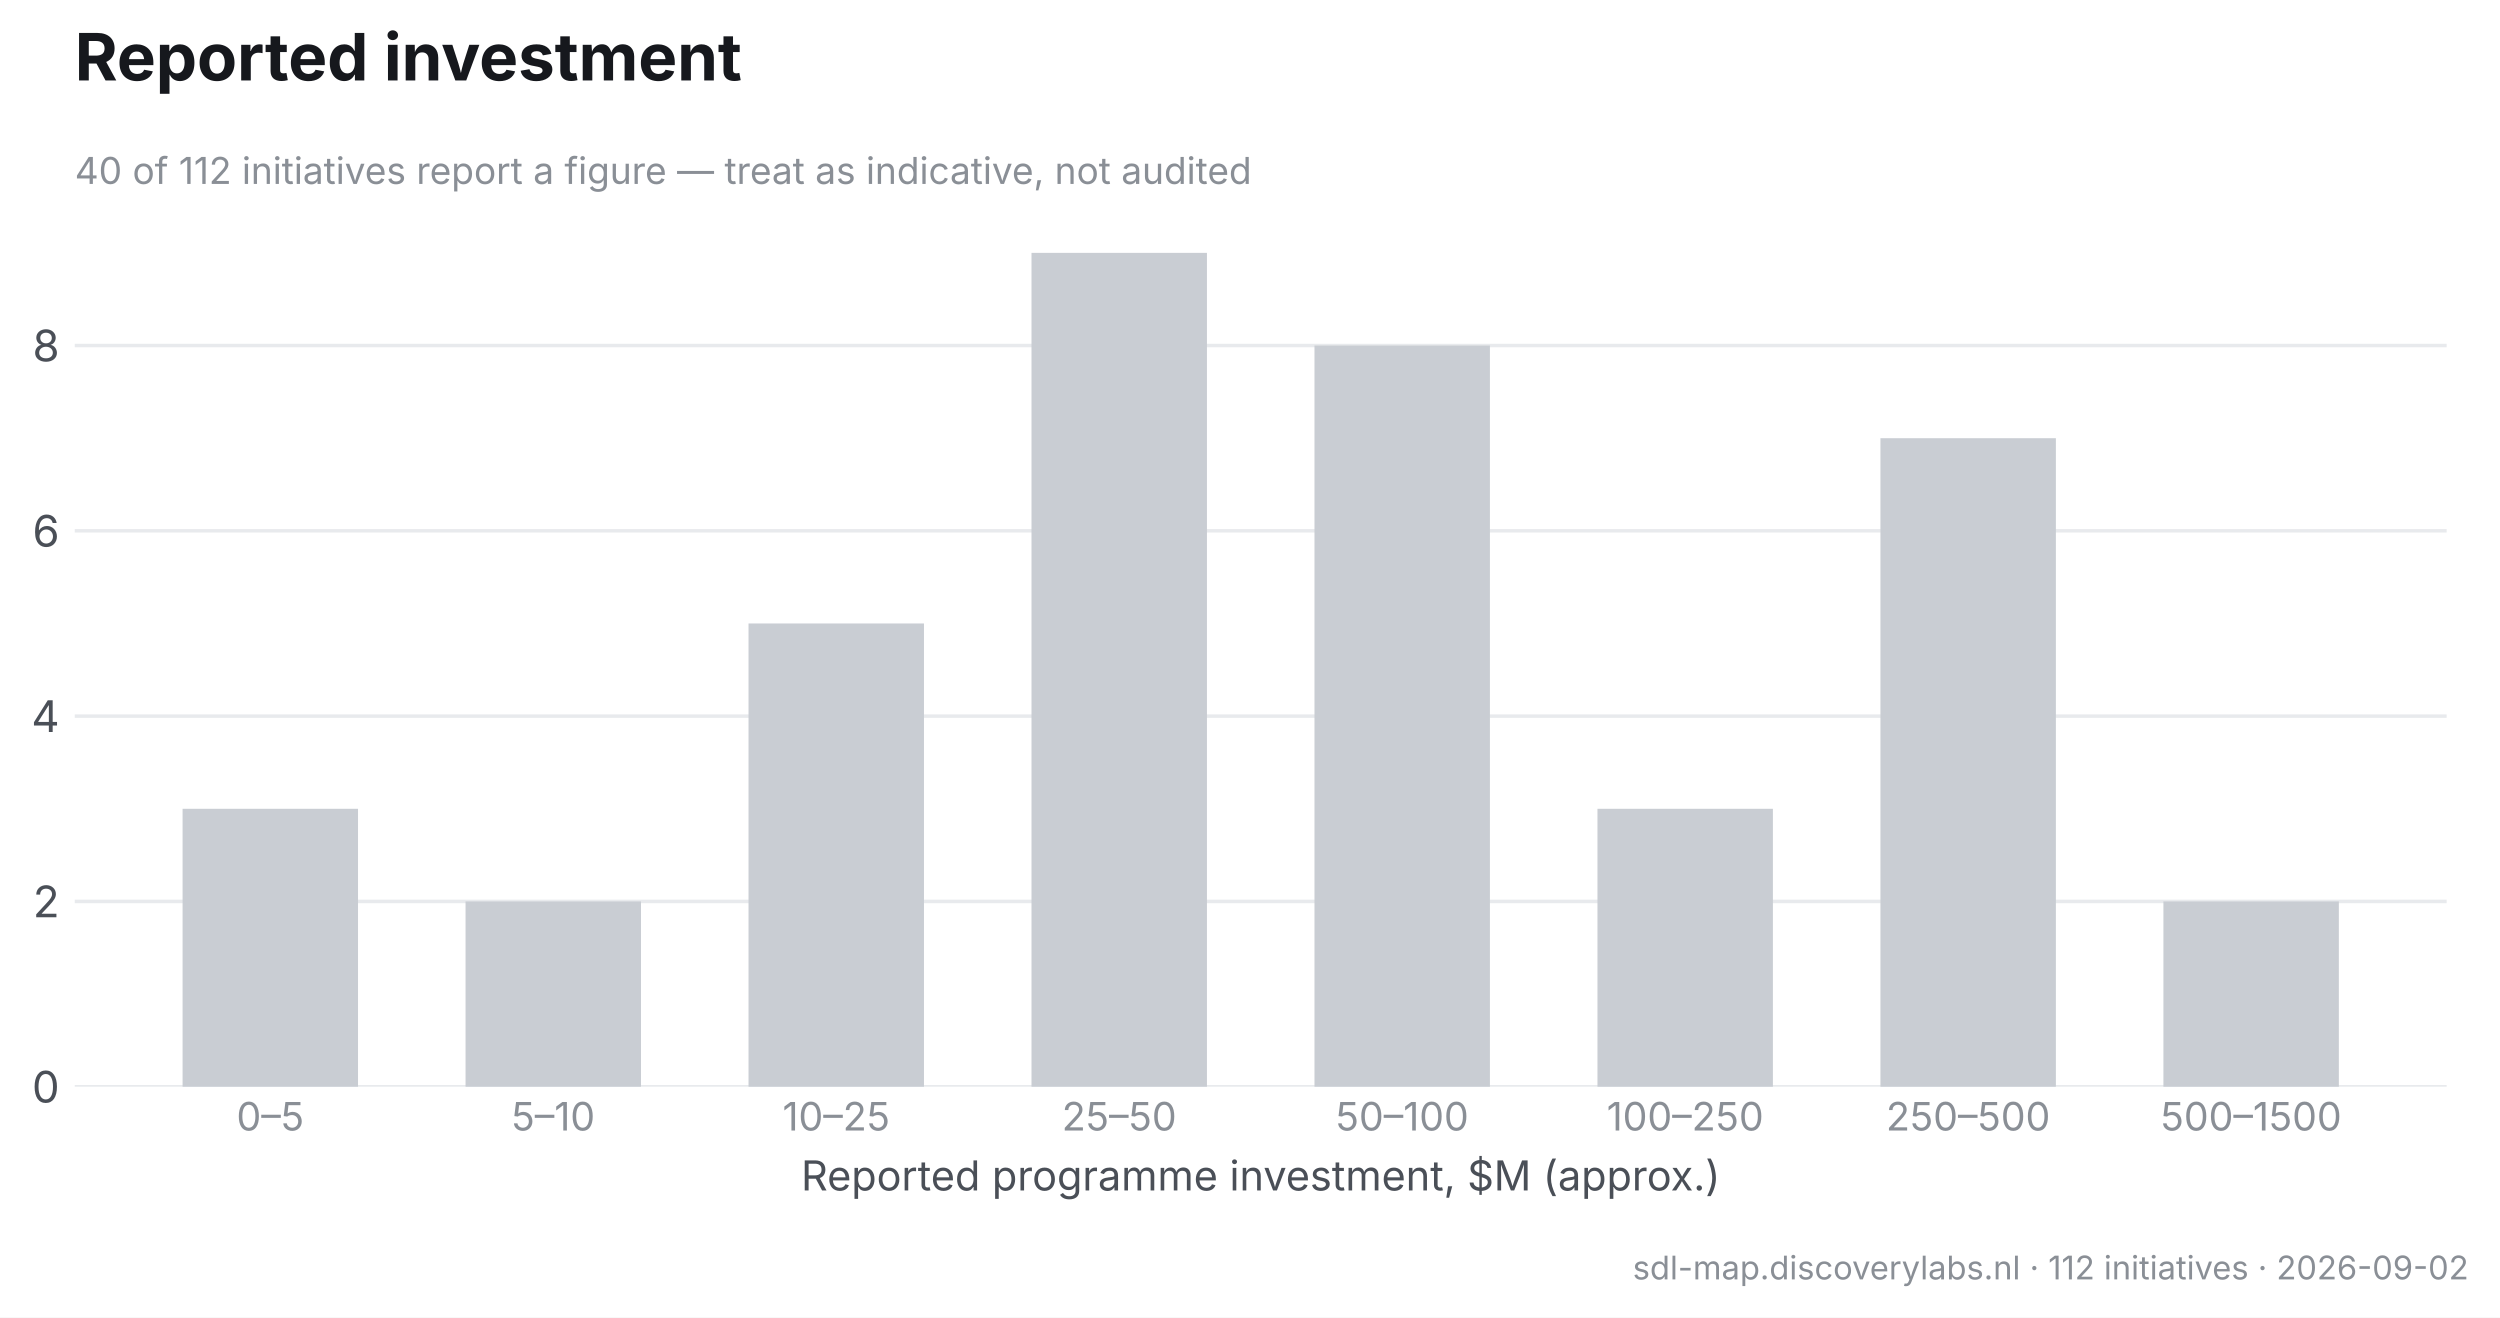
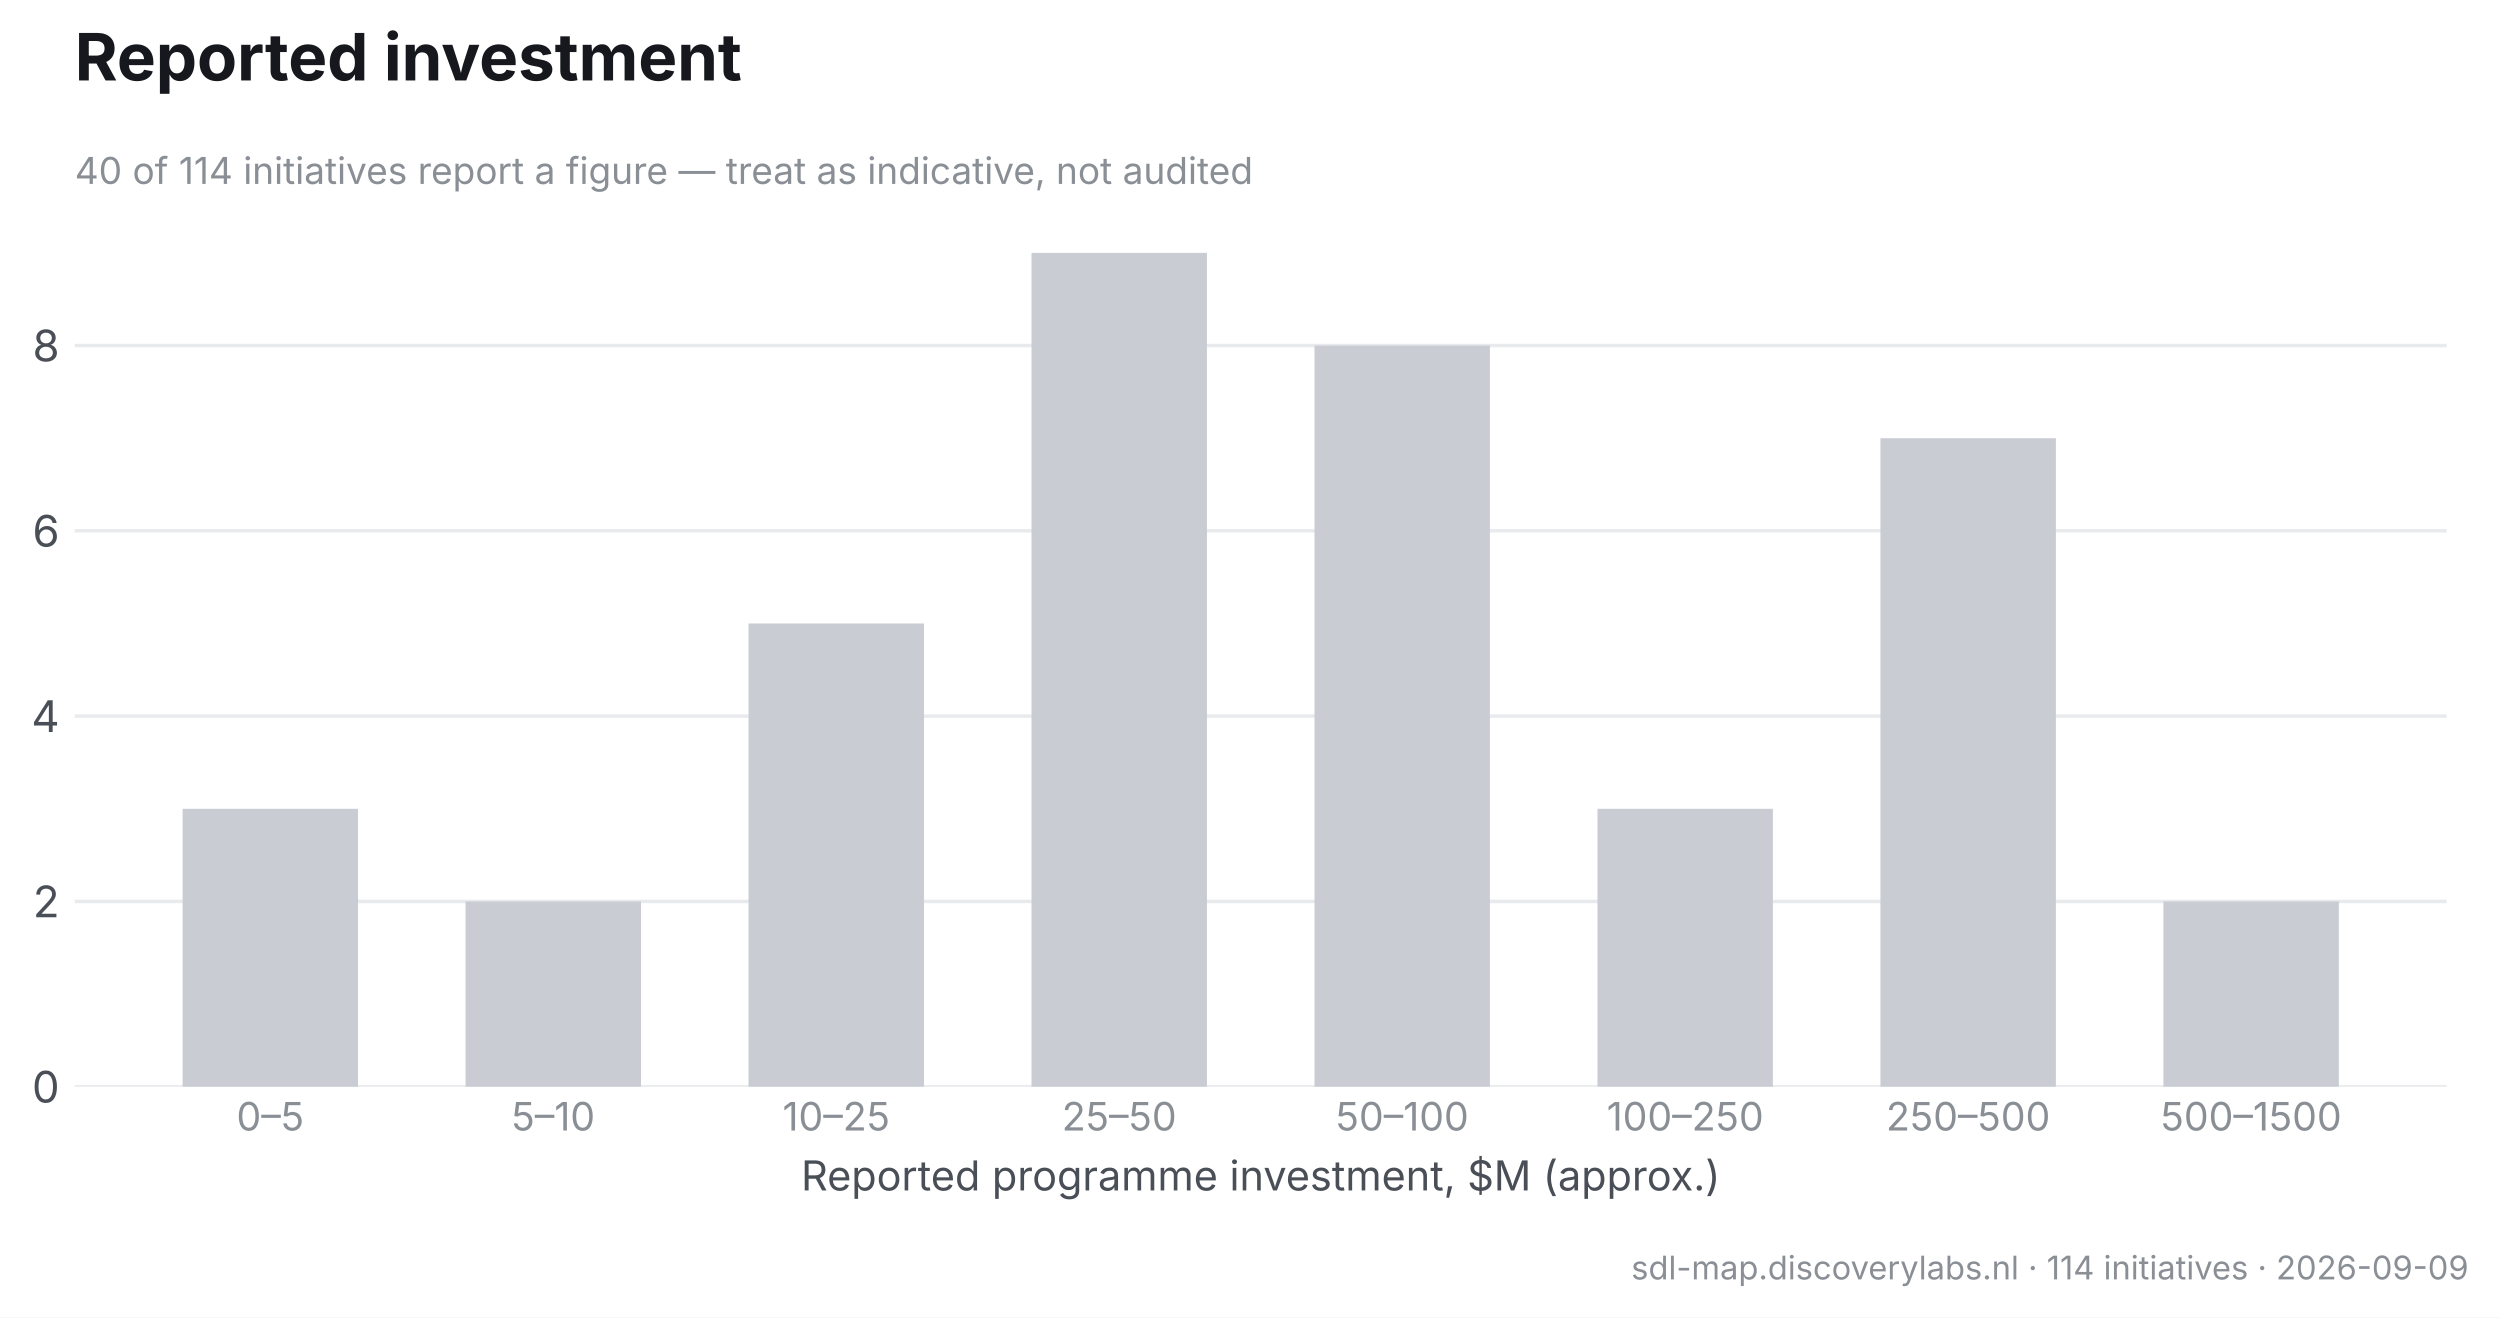
<svg xmlns="http://www.w3.org/2000/svg" width="573.819pt" height="302.415pt" viewBox="0 0 573.819 302.415" version="1.1">
  <defs>
    <style type="text/css">*{stroke-linejoin: round; stroke-linecap: butt}</style>
  </defs>
  <g id="figure_1">
    <g id="patch_1">
      <path d="M 0 302.415  L 573.819 302.415  L 573.819 0  L 0 0  z " style="fill: #ffffff" />
    </g>
    <g id="axes_1">
      <g id="patch_2">
        <path d="M 17.159 249.435  L 561.579 249.435  L 561.579 48.471  L 17.159 48.471  z " style="fill: #ffffff" />
      </g>
      <g id="matplotlib.axis_1">
        <g id="xtick_1">
          <g id="line2d_1" />
          <g id="text_1">
            <text style="font-size: 9px; font-family: 'Inter', 'Helvetica Neue', 'Arial', 'DejaVu Sans', 'Bitstream Vera Sans', 'Computer Modern Sans Serif', 'Lucida Grande', 'Verdana', 'Geneva', 'Lucid', 'Helvetica', 'Avant Garde', sans-serif; text-anchor: middle; fill: #8a8f96" x="62.041" y="259.483" transform="rotate(-0 62.04057 259.4826)">0–5</text>
          </g>
        </g>
        <g id="xtick_2">
          <g id="line2d_2" />
          <g id="text_2">
            <text style="font-size: 9px; font-family: 'Inter', 'Helvetica Neue', 'Arial', 'DejaVu Sans', 'Bitstream Vera Sans', 'Computer Modern Sans Serif', 'Lucida Grande', 'Verdana', 'Geneva', 'Lucid', 'Helvetica', 'Avant Garde', sans-serif; text-anchor: middle; fill: #8a8f96" x="126.992" y="259.483" transform="rotate(-0 126.9917 259.4826)">5–10</text>
          </g>
        </g>
        <g id="xtick_3">
          <g id="line2d_3" />
          <g id="text_3">
            <text style="font-size: 9px; font-family: 'Inter', 'Helvetica Neue', 'Arial', 'DejaVu Sans', 'Bitstream Vera Sans', 'Computer Modern Sans Serif', 'Lucida Grande', 'Verdana', 'Geneva', 'Lucid', 'Helvetica', 'Avant Garde', sans-serif; text-anchor: middle; fill: #8a8f96" x="191.943" y="259.483" transform="rotate(-0 191.9427 259.4826)">10–25</text>
          </g>
        </g>
        <g id="xtick_4">
          <g id="line2d_4" />
          <g id="text_4">
            <text style="font-size: 9px; font-family: 'Inter', 'Helvetica Neue', 'Arial', 'DejaVu Sans', 'Bitstream Vera Sans', 'Computer Modern Sans Serif', 'Lucida Grande', 'Verdana', 'Geneva', 'Lucid', 'Helvetica', 'Avant Garde', sans-serif; text-anchor: middle; fill: #8a8f96" x="256.894" y="259.483" transform="rotate(-0 256.8938 259.4826)">25–50</text>
          </g>
        </g>
        <g id="xtick_5">
          <g id="line2d_5" />
          <g id="text_5">
            <text style="font-size: 9px; font-family: 'Inter', 'Helvetica Neue', 'Arial', 'DejaVu Sans', 'Bitstream Vera Sans', 'Computer Modern Sans Serif', 'Lucida Grande', 'Verdana', 'Geneva', 'Lucid', 'Helvetica', 'Avant Garde', sans-serif; text-anchor: middle; fill: #8a8f96" x="321.845" y="259.483" transform="rotate(-0 321.8449 259.4826)">50–100</text>
          </g>
        </g>
        <g id="xtick_6">
          <g id="line2d_6" />
          <g id="text_6">
            <text style="font-size: 9px; font-family: 'Inter', 'Helvetica Neue', 'Arial', 'DejaVu Sans', 'Bitstream Vera Sans', 'Computer Modern Sans Serif', 'Lucida Grande', 'Verdana', 'Geneva', 'Lucid', 'Helvetica', 'Avant Garde', sans-serif; text-anchor: middle; fill: #8a8f96" x="386.796" y="259.483" transform="rotate(-0 386.796 259.4826)">100–250</text>
          </g>
        </g>
        <g id="xtick_7">
          <g id="line2d_7" />
          <g id="text_7">
            <text style="font-size: 9px; font-family: 'Inter', 'Helvetica Neue', 'Arial', 'DejaVu Sans', 'Bitstream Vera Sans', 'Computer Modern Sans Serif', 'Lucida Grande', 'Verdana', 'Geneva', 'Lucid', 'Helvetica', 'Avant Garde', sans-serif; text-anchor: middle; fill: #8a8f96" x="451.747" y="259.483" transform="rotate(-0 451.7471 259.4826)">250–500</text>
          </g>
        </g>
        <g id="xtick_8">
          <g id="line2d_8" />
          <g id="text_8">
            <text style="font-size: 9px; font-family: 'Inter', 'Helvetica Neue', 'Arial', 'DejaVu Sans', 'Bitstream Vera Sans', 'Computer Modern Sans Serif', 'Lucida Grande', 'Verdana', 'Geneva', 'Lucid', 'Helvetica', 'Avant Garde', sans-serif; text-anchor: middle; fill: #8a8f96" x="516.698" y="259.483" transform="rotate(-0 516.6982 259.4826)">500–1500</text>
          </g>
        </g>
        <g id="text_9">
          <text style="font-size: 9.5px; font-family: 'Inter', 'Helvetica Neue', 'Arial', 'DejaVu Sans', 'Bitstream Vera Sans', 'Computer Modern Sans Serif', 'Lucida Grande', 'Verdana', 'Geneva', 'Lucid', 'Helvetica', 'Avant Garde', sans-serif; text-anchor: middle; fill: #4a4f57" x="289.369" y="273.243" transform="rotate(-0 289.3694 273.2428)">Reported programme investment, $M (approx.)</text>
        </g>
      </g>
      <g id="matplotlib.axis_2">
        <g id="ytick_1">
          <g id="line2d_9">
-             <path d="M 17.159 249.435  L 561.579 249.435  " clip-path="url(#p4858c06289)" style="fill: none; stroke: #e8eaed; stroke-width: 0.8; stroke-linecap: square" />
+             <path d="M 17.159 249.435  L 561.579 249.435  " clip-path="url(#pff616f608c)" style="fill: none; stroke: #e8eaed; stroke-width: 0.8; stroke-linecap: square" />
          </g>
          <g id="line2d_10" />
          <g id="text_10">
            <text style="font-size: 10px; font-family: 'Inter', 'Helvetica Neue', 'Arial', 'DejaVu Sans', 'Bitstream Vera Sans', 'Computer Modern Sans Serif', 'Lucida Grande', 'Verdana', 'Geneva', 'Lucid', 'Helvetica', 'Avant Garde', sans-serif; text-anchor: end; fill: #4a4f57" x="13.659" y="253.073" transform="rotate(-0 13.65938 253.0726)">0</text>
          </g>
        </g>
        <g id="ytick_2">
          <g id="line2d_11">
-             <path d="M 17.159 206.903  L 561.579 206.903  " clip-path="url(#p4858c06289)" style="fill: none; stroke: #e8eaed; stroke-width: 0.8; stroke-linecap: square" />
+             <path d="M 17.159 206.903  L 561.579 206.903  " clip-path="url(#pff616f608c)" style="fill: none; stroke: #e8eaed; stroke-width: 0.8; stroke-linecap: square" />
          </g>
          <g id="line2d_12" />
          <g id="text_11">
            <text style="font-size: 10px; font-family: 'Inter', 'Helvetica Neue', 'Arial', 'DejaVu Sans', 'Bitstream Vera Sans', 'Computer Modern Sans Serif', 'Lucida Grande', 'Verdana', 'Geneva', 'Lucid', 'Helvetica', 'Avant Garde', sans-serif; text-anchor: end; fill: #4a4f57" x="13.659" y="210.541" transform="rotate(-0 13.65938 210.5405)">2</text>
          </g>
        </g>
        <g id="ytick_3">
          <g id="line2d_13">
-             <path d="M 17.159 164.371  L 561.579 164.371  " clip-path="url(#p4858c06289)" style="fill: none; stroke: #e8eaed; stroke-width: 0.8; stroke-linecap: square" />
+             <path d="M 17.159 164.371  L 561.579 164.371  " clip-path="url(#pff616f608c)" style="fill: none; stroke: #e8eaed; stroke-width: 0.8; stroke-linecap: square" />
          </g>
          <g id="line2d_14" />
          <g id="text_12">
            <text style="font-size: 10px; font-family: 'Inter', 'Helvetica Neue', 'Arial', 'DejaVu Sans', 'Bitstream Vera Sans', 'Computer Modern Sans Serif', 'Lucida Grande', 'Verdana', 'Geneva', 'Lucid', 'Helvetica', 'Avant Garde', sans-serif; text-anchor: end; fill: #4a4f57" x="13.659" y="168.008" transform="rotate(-0 13.65938 168.0085)">4</text>
          </g>
        </g>
        <g id="ytick_4">
          <g id="line2d_15">
-             <path d="M 17.159 121.839  L 561.579 121.839  " clip-path="url(#p4858c06289)" style="fill: none; stroke: #e8eaed; stroke-width: 0.8; stroke-linecap: square" />
+             <path d="M 17.159 121.839  L 561.579 121.839  " clip-path="url(#pff616f608c)" style="fill: none; stroke: #e8eaed; stroke-width: 0.8; stroke-linecap: square" />
          </g>
          <g id="line2d_16" />
          <g id="text_13">
            <text style="font-size: 10px; font-family: 'Inter', 'Helvetica Neue', 'Arial', 'DejaVu Sans', 'Bitstream Vera Sans', 'Computer Modern Sans Serif', 'Lucida Grande', 'Verdana', 'Geneva', 'Lucid', 'Helvetica', 'Avant Garde', sans-serif; text-anchor: end; fill: #4a4f57" x="13.659" y="125.476" transform="rotate(-0 13.65938 125.4764)">6</text>
          </g>
        </g>
        <g id="ytick_5">
          <g id="line2d_17">
-             <path d="M 17.159 79.307  L 561.579 79.307  " clip-path="url(#p4858c06289)" style="fill: none; stroke: #e8eaed; stroke-width: 0.8; stroke-linecap: square" />
+             <path d="M 17.159 79.307  L 561.579 79.307  " clip-path="url(#pff616f608c)" style="fill: none; stroke: #e8eaed; stroke-width: 0.8; stroke-linecap: square" />
          </g>
          <g id="line2d_18" />
          <g id="text_14">
            <text style="font-size: 10px; font-family: 'Inter', 'Helvetica Neue', 'Arial', 'DejaVu Sans', 'Bitstream Vera Sans', 'Computer Modern Sans Serif', 'Lucida Grande', 'Verdana', 'Geneva', 'Lucid', 'Helvetica', 'Avant Garde', sans-serif; text-anchor: end; fill: #4a4f57" x="13.659" y="82.944" transform="rotate(-0 13.65938 82.94434)">8</text>
          </g>
        </g>
      </g>
      <g id="patch_3">
-         <path d="M 41.906 249.435  L 82.175 249.435  L 82.175 185.637  L 41.906 185.637  z " clip-path="url(#p4858c06289)" style="fill: #c9cdd3" />
+         <path d="M 41.906 249.435  L 82.175 249.435  L 82.175 185.637  L 41.906 185.637  z " clip-path="url(#pff616f608c)" style="fill: #c9cdd3" />
      </g>
      <g id="patch_4">
-         <path d="M 106.857 249.435  L 147.126 249.435  L 147.126 206.903  L 106.857 206.903  z " clip-path="url(#p4858c06289)" style="fill: #c9cdd3" />
+         <path d="M 106.857 249.435  L 147.126 249.435  L 147.126 206.903  L 106.857 206.903  z " clip-path="url(#pff616f608c)" style="fill: #c9cdd3" />
      </g>
      <g id="patch_5">
-         <path d="M 171.808 249.435  L 212.078 249.435  L 212.078 143.105  L 171.808 143.105  z " clip-path="url(#p4858c06289)" style="fill: #c9cdd3" />
+         <path d="M 171.808 249.435  L 212.078 249.435  L 212.078 143.105  L 171.808 143.105  z " clip-path="url(#pff616f608c)" style="fill: #c9cdd3" />
      </g>
      <g id="patch_6">
-         <path d="M 236.759 249.435  L 277.029 249.435  L 277.029 58.041  L 236.759 58.041  z " clip-path="url(#p4858c06289)" style="fill: #c9cdd3" />
+         <path d="M 236.759 249.435  L 277.029 249.435  L 277.029 58.041  L 236.759 58.041  z " clip-path="url(#pff616f608c)" style="fill: #c9cdd3" />
      </g>
      <g id="patch_7">
-         <path d="M 301.71 249.435  L 341.98 249.435  L 341.98 79.307  L 301.71 79.307  z " clip-path="url(#p4858c06289)" style="fill: #c9cdd3" />
+         <path d="M 301.71 249.435  L 341.98 249.435  L 341.98 79.307  L 301.71 79.307  z " clip-path="url(#pff616f608c)" style="fill: #c9cdd3" />
      </g>
      <g id="patch_8">
-         <path d="M 366.661 249.435  L 406.931 249.435  L 406.931 185.637  L 366.661 185.637  z " clip-path="url(#p4858c06289)" style="fill: #c9cdd3" />
+         <path d="M 366.661 249.435  L 406.931 249.435  L 406.931 185.637  L 366.661 185.637  z " clip-path="url(#pff616f608c)" style="fill: #c9cdd3" />
      </g>
      <g id="patch_9">
-         <path d="M 431.612 249.435  L 471.882 249.435  L 471.882 100.573  L 431.612 100.573  z " clip-path="url(#p4858c06289)" style="fill: #c9cdd3" />
+         <path d="M 431.612 249.435  L 471.882 249.435  L 471.882 100.573  L 431.612 100.573  z " clip-path="url(#pff616f608c)" style="fill: #c9cdd3" />
      </g>
      <g id="patch_10">
-         <path d="M 496.563 249.435  L 536.833 249.435  L 536.833 206.903  L 496.563 206.903  z " clip-path="url(#p4858c06289)" style="fill: #c9cdd3" />
+         <path d="M 496.563 249.435  L 536.833 249.435  L 536.833 206.903  L 496.563 206.903  z " clip-path="url(#pff616f608c)" style="fill: #c9cdd3" />
      </g>
      <g id="text_15">
-         <text style="font-size: 8.5px; font-family: 'Inter', 'Helvetica Neue', 'Arial', 'DejaVu Sans', 'Bitstream Vera Sans', 'Computer Modern Sans Serif', 'Lucida Grande', 'Verdana', 'Geneva', 'Lucid', 'Helvetica', 'Avant Garde', sans-serif; text-anchor: start; fill: #8a8f96" x="17.159" y="42.216" transform="rotate(-0 17.15938 42.21574)">40 of 112 initiatives report a figure — treat as indicative, not audited</text>
+         <text style="font-size: 8.5px; font-family: 'Inter', 'Helvetica Neue', 'Arial', 'DejaVu Sans', 'Bitstream Vera Sans', 'Computer Modern Sans Serif', 'Lucida Grande', 'Verdana', 'Geneva', 'Lucid', 'Helvetica', 'Avant Garde', sans-serif; text-anchor: start; fill: #8a8f96" x="17.159" y="42.216" transform="rotate(-0 17.15938 42.21574)">40 of 114 initiatives report a figure — treat as indicative, not audited</text>
      </g>
      <g id="text_16">
        <text style="font-weight: 650; font-size: 15px; font-family: 'Inter', 'Helvetica Neue', 'Arial', 'DejaVu Sans', 'Bitstream Vera Sans', 'Computer Modern Sans Serif', 'Lucida Grande', 'Verdana', 'Geneva', 'Lucid', 'Helvetica', 'Avant Garde', sans-serif; text-anchor: start; fill: #16181d" x="17.159" y="18.471" transform="rotate(-0 17.15938 18.47109)">Reported investment</text>
      </g>
    </g>
    <g id="text_17">
-       <text style="font-size: 7.5px; font-family: 'Inter', 'Helvetica Neue', 'Arial', 'DejaVu Sans', 'Bitstream Vera Sans', 'Computer Modern Sans Serif', 'Lucida Grande', 'Verdana', 'Geneva', 'Lucid', 'Helvetica', 'Avant Garde', sans-serif; text-anchor: end; fill: #8a8f96" x="566.619" y="293.655" transform="rotate(-0 566.6194 293.6551)">sdl-map.discoverylabs.nl · 112 initiatives · 2026-09-02</text>
+       <text style="font-size: 7.5px; font-family: 'Inter', 'Helvetica Neue', 'Arial', 'DejaVu Sans', 'Bitstream Vera Sans', 'Computer Modern Sans Serif', 'Lucida Grande', 'Verdana', 'Geneva', 'Lucid', 'Helvetica', 'Avant Garde', sans-serif; text-anchor: end; fill: #8a8f96" x="566.619" y="293.655" transform="rotate(-0 566.6194 293.6551)">sdl-map.discoverylabs.nl · 114 initiatives · 2026-09-09</text>
    </g>
  </g>
  <defs>
-     <clipPath id="p4858c06289">
+     <clipPath id="pff616f608c">
      <rect x="17.159" y="48.471" width="544.42" height="200.964" />
    </clipPath>
  </defs>
</svg>
